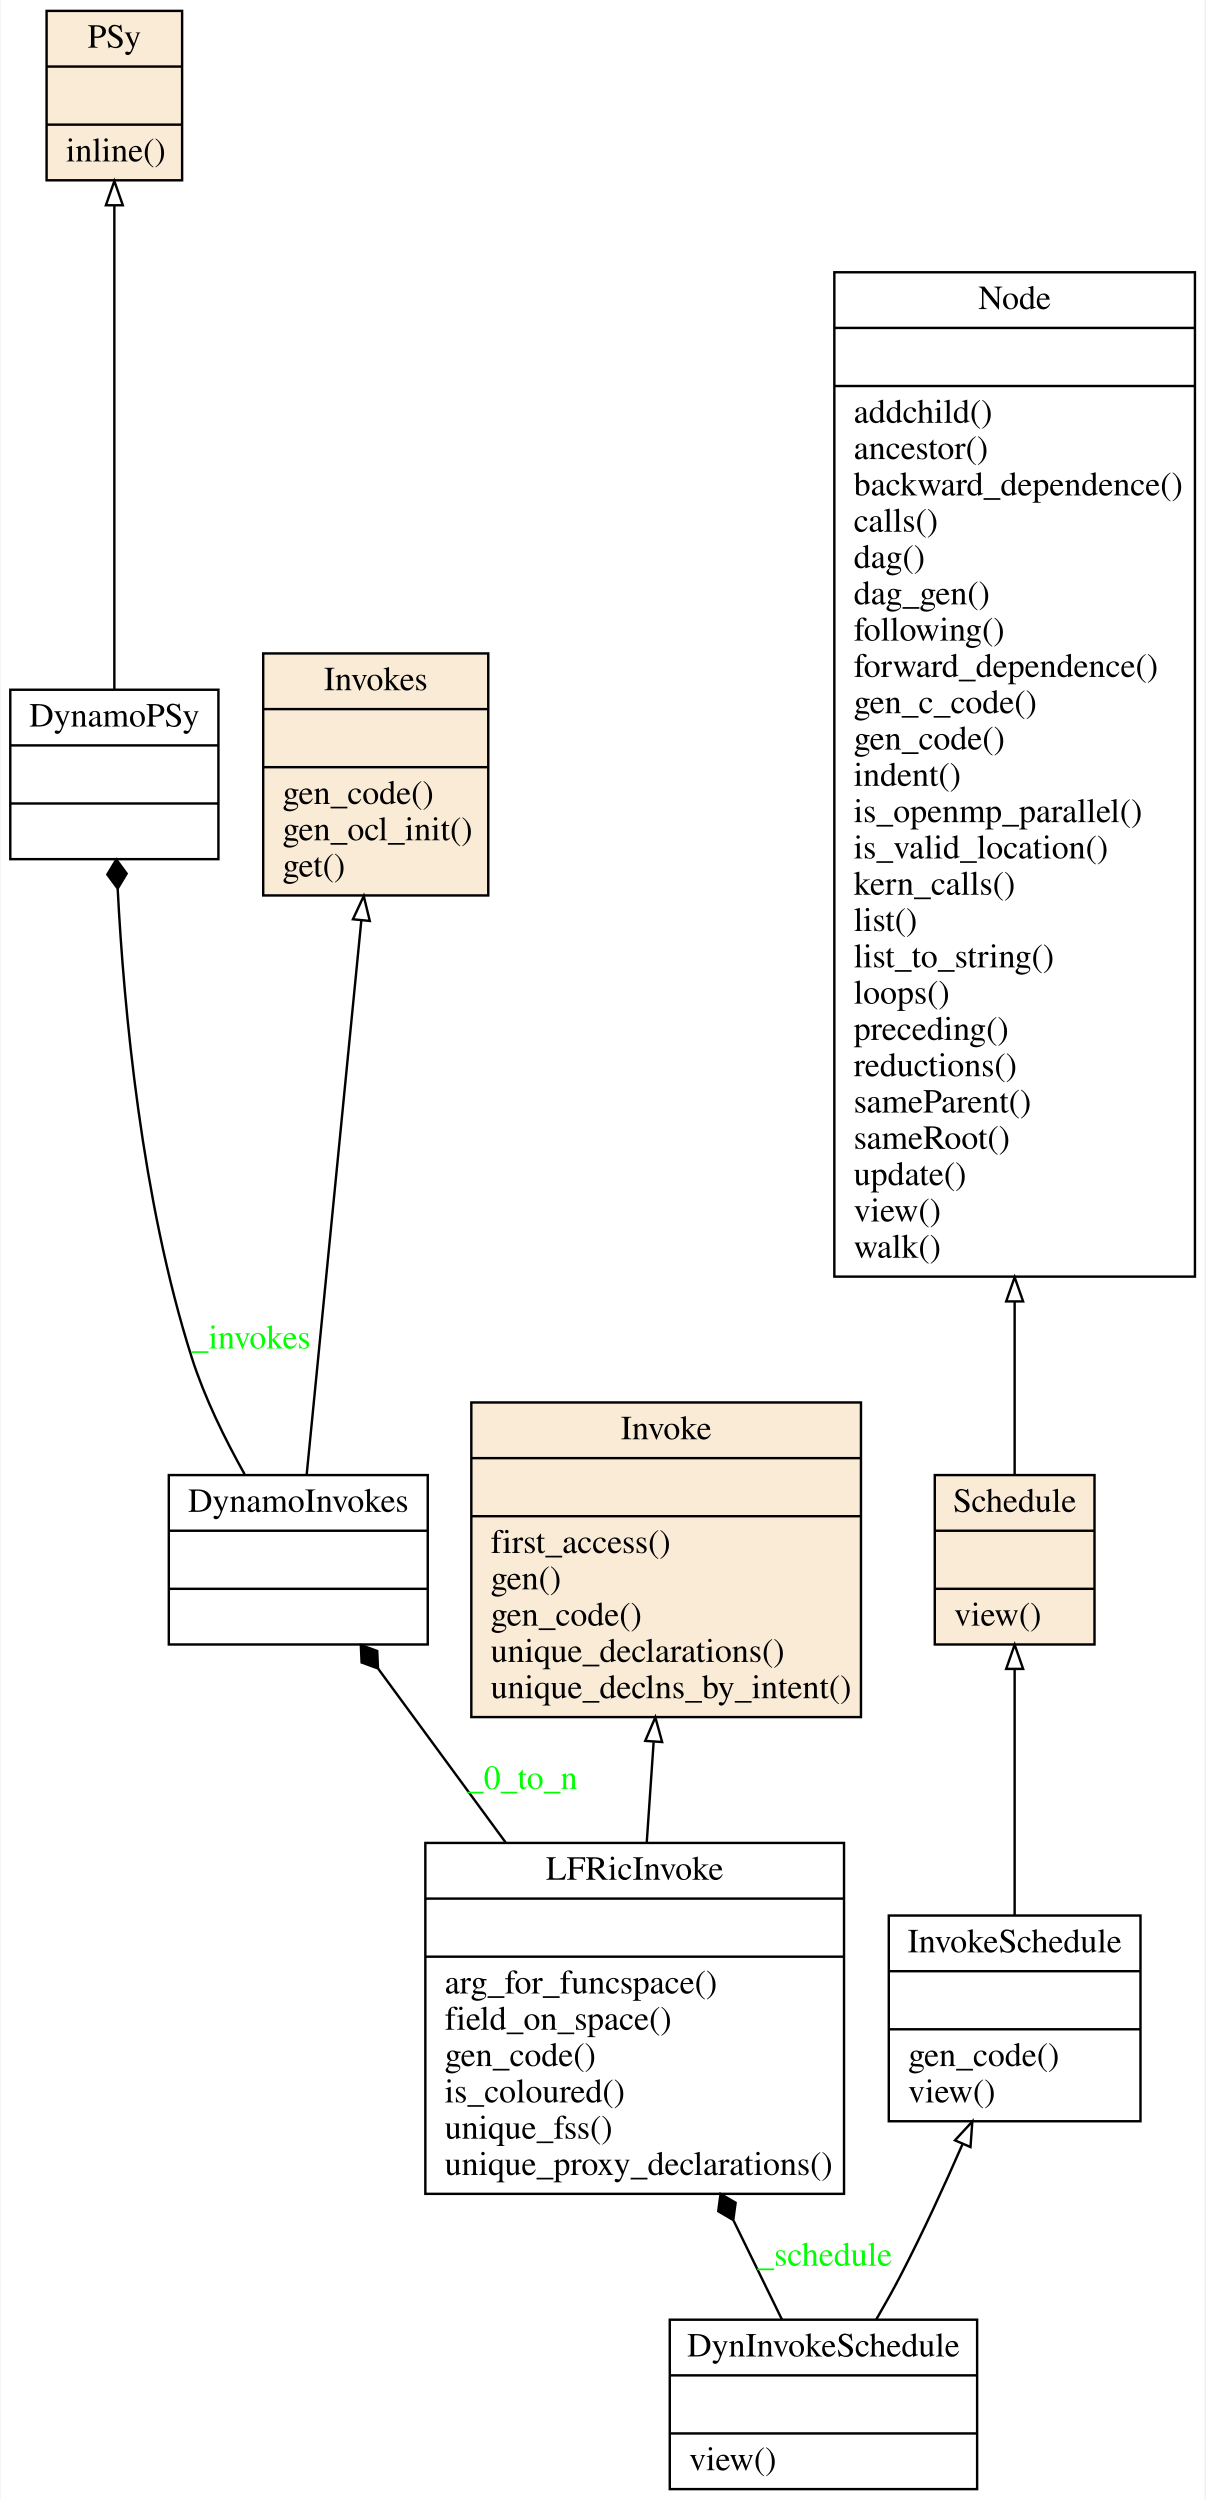
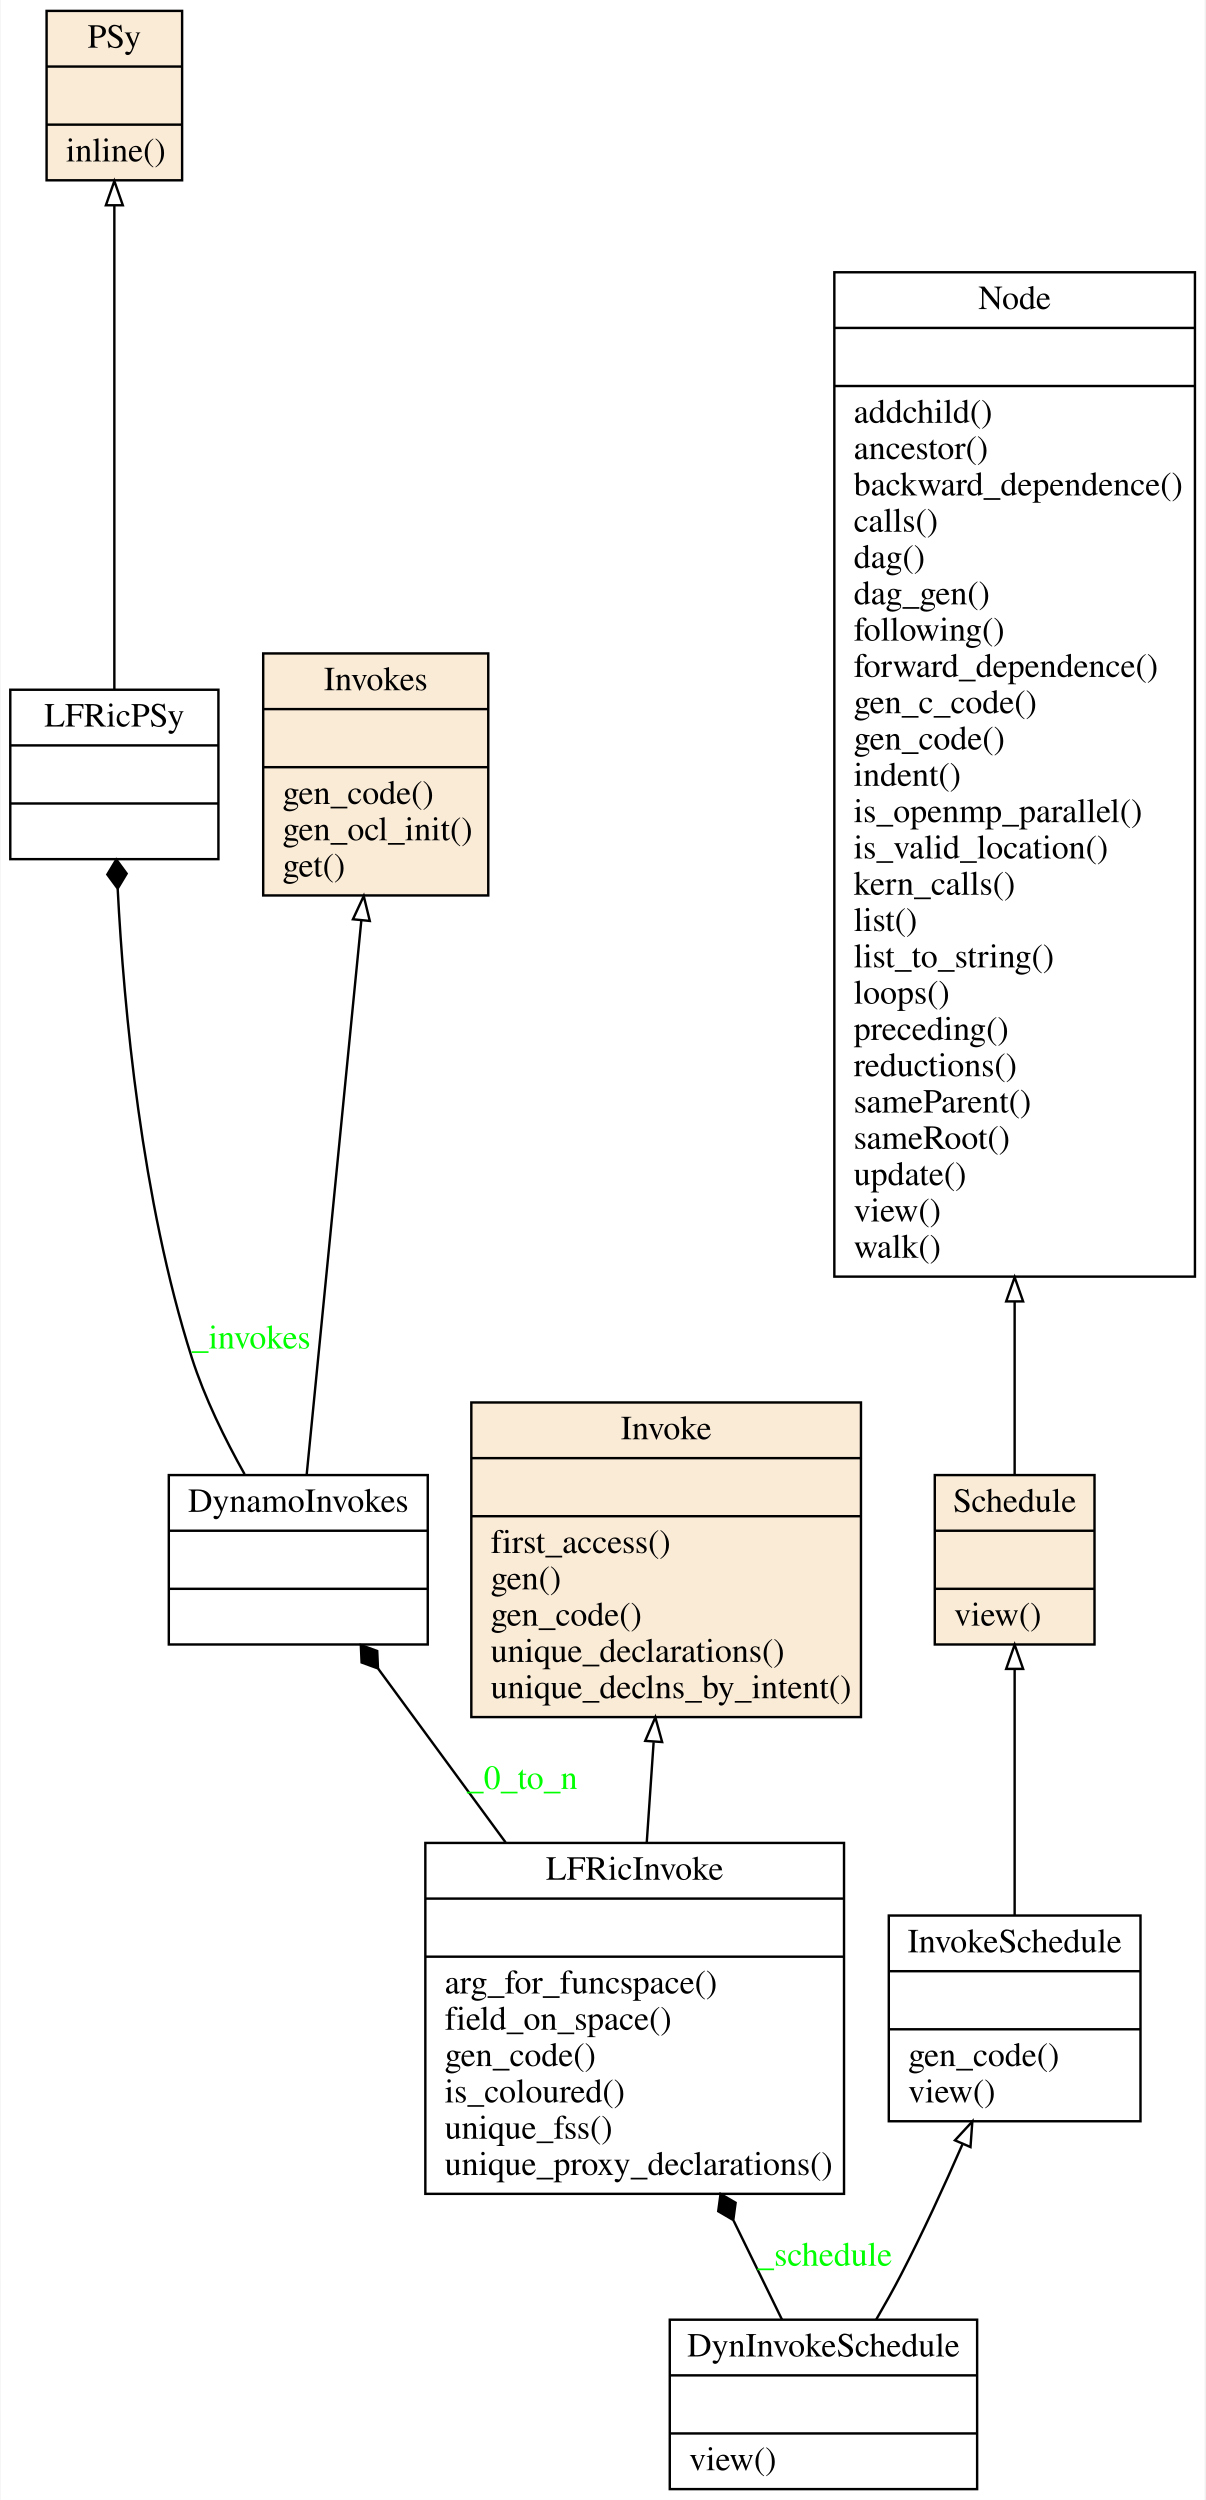
<svg xmlns="http://www.w3.org/2000/svg" width="498pt" height="1033pt" viewBox="0.00 0.00 497.50 1033.00">
  <g id="graph0" class="graph" transform="scale(1 1) rotate(0) translate(4 1029)">
    <polygon fill="#ffffff" stroke="transparent" points="-4,4 -4,-1029 493.5,-1029 493.5,4 -4,4" />
    <g id="node1" class="node">
      <polygon fill="none" stroke="#000000" points="171.5,-122.5 171.5,-267.5 344.5,-267.5 344.5,-122.5 171.5,-122.5" />
      <text text-anchor="middle" x="258" y="-252.3" font-family="Times,serif" font-size="14.00" fill="#000000">LFRicInvoke</text>
      <polyline fill="none" stroke="#000000" points="171.5,-244.5 344.5,-244.5 " />
      <polyline fill="none" stroke="#000000" points="171.5,-220.5 344.5,-220.5 " />
      <text text-anchor="start" x="179.5" y="-205.3" font-family="Times,serif" font-size="14.00" fill="#000000">arg_for_funcspace()</text>
      <text text-anchor="start" x="179.5" y="-190.3" font-family="Times,serif" font-size="14.00" fill="#000000">field_on_space()</text>
      <text text-anchor="start" x="179.5" y="-175.3" font-family="Times,serif" font-size="14.00" fill="#000000">gen_code()</text>
      <text text-anchor="start" x="179.5" y="-160.3" font-family="Times,serif" font-size="14.00" fill="#000000">is_coloured()</text>
      <text text-anchor="start" x="179.5" y="-145.3" font-family="Times,serif" font-size="14.00" fill="#000000">unique_fss()</text>
      <text text-anchor="start" x="179.5" y="-130.3" font-family="Times,serif" font-size="14.00" fill="#000000">unique_proxy_declarations()</text>
    </g>
    <g id="node3" class="node">
      <polygon fill="none" stroke="#000000" points="65.5,-349.5 65.5,-419.5 172.5,-419.5 172.5,-349.5 65.5,-349.5" />
      <text text-anchor="middle" x="119" y="-404.3" font-family="Times,serif" font-size="14.00" fill="#000000">DynamoInvokes</text>
      <polyline fill="none" stroke="#000000" points="65.5,-396.5 172.5,-396.5 " />
      <polyline fill="none" stroke="#000000" points="65.5,-372.5 172.5,-372.5 " />
      <text text-anchor="middle" x="119" y="-357.3" font-family="Times,serif" font-size="14.00" fill="#000000"> </text>
    </g>
    <g id="edge2" class="edge">
      <path fill="none" stroke="#000000" d="M204.656,-267.724C186.944,-291.872 167.749,-318.041 152.028,-339.473" />
      <polygon fill="#000000" stroke="#000000" points="151.937,-339.597 151.613,-346.801 144.839,-349.273 145.163,-342.069 151.937,-339.597" />
      <text text-anchor="middle" x="211.5" y="-289.8" font-family="Times,serif" font-size="14.00" fill="#00ff00">_0_to_n</text>
    </g>
    <g id="node5" class="node">
      <polygon fill="#faebd7" stroke="#000000" points="190.5,-319.5 190.5,-449.5 351.5,-449.5 351.5,-319.5 190.5,-319.5" />
      <text text-anchor="middle" x="271" y="-434.3" font-family="Times,serif" font-size="14.00" fill="#000000">Invoke</text>
      <polyline fill="none" stroke="#000000" points="190.5,-426.5 351.5,-426.5 " />
      <polyline fill="none" stroke="#000000" points="190.5,-402.5 351.5,-402.5 " />
      <text text-anchor="start" x="198.5" y="-387.3" font-family="Times,serif" font-size="14.00" fill="#000000">first_access()</text>
      <text text-anchor="start" x="198.5" y="-372.3" font-family="Times,serif" font-size="14.00" fill="#000000">gen()</text>
      <text text-anchor="start" x="198.5" y="-357.3" font-family="Times,serif" font-size="14.00" fill="#000000">gen_code()</text>
      <text text-anchor="start" x="198.5" y="-342.3" font-family="Times,serif" font-size="14.00" fill="#000000">unique_declarations()</text>
      <text text-anchor="start" x="198.5" y="-327.3" font-family="Times,serif" font-size="14.00" fill="#000000">unique_declns_by_intent()</text>
    </g>
    <g id="edge1" class="edge">
      <path fill="none" stroke="#000000" d="M262.989,-267.724C263.919,-281.281 264.893,-295.475 265.828,-309.111" />
      <polygon fill="none" stroke="#000000" points="262.358,-309.672 266.535,-319.409 269.342,-309.193 262.358,-309.672" />
    </g>
    <g id="node2" class="node">
      <polygon fill="none" stroke="#000000" points="272.5,-.5 272.5,-70.5 399.5,-70.5 399.5,-.5 272.5,-.5" />
      <text text-anchor="middle" x="336" y="-55.3" font-family="Times,serif" font-size="14.00" fill="#000000">DynInvokeSchedule</text>
      <polyline fill="none" stroke="#000000" points="272.5,-47.5 399.5,-47.5 " />
      <polyline fill="none" stroke="#000000" points="272.5,-23.5 399.5,-23.5 " />
      <text text-anchor="start" x="280.5" y="-8.3" font-family="Times,serif" font-size="14.00" fill="#000000">view()</text>
    </g>
    <g id="edge4" class="edge">
      <path fill="none" stroke="#000000" d="M318.883,-70.503C312.915,-82.707 305.936,-96.977 298.875,-111.415" />
      <polygon fill="#000000" stroke="#000000" points="298.747,-111.678 299.704,-118.825 293.475,-122.458 292.518,-115.31 298.747,-111.678" />
      <text text-anchor="middle" x="336.5" y="-92.8" font-family="Times,serif" font-size="14.00" fill="#00ff00">_schedule</text>
    </g>
    <g id="node6" class="node">
      <polygon fill="none" stroke="#000000" points="363,-152.5 363,-237.5 467,-237.5 467,-152.5 363,-152.5" />
      <text text-anchor="middle" x="415" y="-222.3" font-family="Times,serif" font-size="14.00" fill="#000000">InvokeSchedule</text>
      <polyline fill="none" stroke="#000000" points="363,-214.5 467,-214.5 " />
      <polyline fill="none" stroke="#000000" points="363,-190.5 467,-190.5 " />
      <text text-anchor="start" x="371" y="-175.3" font-family="Times,serif" font-size="14.00" fill="#000000">gen_code()</text>
      <text text-anchor="start" x="371" y="-160.3" font-family="Times,serif" font-size="14.00" fill="#000000">view()</text>
    </g>
    <g id="edge3" class="edge">
      <path fill="none" stroke="#000000" d="M357.79,-70.552C361.331,-76.632 364.862,-82.946 368,-89 376.95,-106.266 385.838,-125.597 393.437,-142.975" />
      <polygon fill="none" stroke="#000000" points="390.333,-144.616 397.518,-152.403 396.757,-141.835 390.333,-144.616" />
    </g>
    <g id="node4" class="node">
      <polygon fill="none" stroke="#000000" points="0,-674 0,-744 86,-744 86,-674 0,-674" />
-       <text text-anchor="middle" x="43" y="-728.8" font-family="Times,serif" font-size="14.00" fill="#000000">DynamoPSy</text>
+       <text text-anchor="middle" x="43" y="-728.8" font-family="Times,serif" font-size="14.00" fill="#000000">LFRicPSy</text>
      <polyline fill="none" stroke="#000000" points="0,-721 86,-721 " />
      <polyline fill="none" stroke="#000000" points="0,-697 86,-697 " />
      <text text-anchor="middle" x="43" y="-681.8" font-family="Times,serif" font-size="14.00" fill="#000000"> </text>
    </g>
    <g id="edge6" class="edge">
      <path fill="none" stroke="#000000" d="M96.816,-419.863C88.724,-434.291 80.274,-451.451 75,-468 54.252,-533.111 46.948,-612.26 44.382,-661.648" />
      <polygon fill="#000000" stroke="#000000" points="44.373,-661.853 48.089,-668.033 43.814,-673.84 40.098,-667.66 44.373,-661.853" />
      <text text-anchor="middle" x="99.5" y="-471.8" font-family="Times,serif" font-size="14.00" fill="#00ff00">_invokes</text>
    </g>
    <g id="node7" class="node">
      <polygon fill="#faebd7" stroke="#000000" points="104.5,-659 104.5,-759 197.5,-759 197.5,-659 104.5,-659" />
      <text text-anchor="middle" x="151" y="-743.8" font-family="Times,serif" font-size="14.00" fill="#000000">Invokes</text>
      <polyline fill="none" stroke="#000000" points="104.5,-736 197.5,-736 " />
      <polyline fill="none" stroke="#000000" points="104.5,-712 197.5,-712 " />
      <text text-anchor="start" x="112.5" y="-696.8" font-family="Times,serif" font-size="14.00" fill="#000000">gen_code()</text>
      <text text-anchor="start" x="112.5" y="-681.8" font-family="Times,serif" font-size="14.00" fill="#000000">gen_ocl_init()</text>
      <text text-anchor="start" x="112.5" y="-666.8" font-family="Times,serif" font-size="14.00" fill="#000000">get()</text>
    </g>
    <g id="edge5" class="edge">
      <path fill="none" stroke="#000000" d="M122.455,-419.536C127.866,-474.406 138.407,-581.296 145.054,-648.707" />
      <polygon fill="none" stroke="#000000" points="141.582,-649.156 146.046,-658.764 148.548,-648.469 141.582,-649.156" />
    </g>
    <g id="node9" class="node">
      <polygon fill="#faebd7" stroke="#000000" points="15,-954.5 15,-1024.5 71,-1024.5 71,-954.5 15,-954.5" />
      <text text-anchor="middle" x="43" y="-1009.3" font-family="Times,serif" font-size="14.00" fill="#000000">PSy</text>
      <polyline fill="none" stroke="#000000" points="15,-1001.5 71,-1001.5 " />
      <polyline fill="none" stroke="#000000" points="15,-977.5 71,-977.5 " />
      <text text-anchor="start" x="23" y="-962.3" font-family="Times,serif" font-size="14.00" fill="#000000">inline()</text>
    </g>
    <g id="edge7" class="edge">
      <path fill="none" stroke="#000000" d="M43,-744.241C43,-794.835 43,-888.086 43,-943.882" />
      <polygon fill="none" stroke="#000000" points="39.5,-944.182 43,-954.182 46.5,-944.182 39.5,-944.182" />
    </g>
    <g id="node10" class="node">
      <polygon fill="#faebd7" stroke="#000000" points="382,-349.5 382,-419.5 448,-419.5 448,-349.5 382,-349.5" />
      <text text-anchor="middle" x="415" y="-404.3" font-family="Times,serif" font-size="14.00" fill="#000000">Schedule</text>
      <polyline fill="none" stroke="#000000" points="382,-396.5 448,-396.5 " />
      <polyline fill="none" stroke="#000000" points="382,-372.5 448,-372.5 " />
      <text text-anchor="start" x="390" y="-357.3" font-family="Times,serif" font-size="14.00" fill="#000000">view()</text>
    </g>
    <g id="edge8" class="edge">
      <path fill="none" stroke="#000000" d="M415,-237.528C415,-267.822 415,-308.474 415,-339.345" />
      <polygon fill="none" stroke="#000000" points="411.5,-339.41 415,-349.411 418.5,-339.411 411.5,-339.41" />
    </g>
    <g id="node8" class="node">
      <polygon fill="none" stroke="#000000" points="340.5,-501.5 340.5,-916.5 489.5,-916.5 489.5,-501.5 340.5,-501.5" />
      <text text-anchor="middle" x="415" y="-901.3" font-family="Times,serif" font-size="14.00" fill="#000000">Node</text>
      <polyline fill="none" stroke="#000000" points="340.5,-893.5 489.5,-893.5 " />
      <polyline fill="none" stroke="#000000" points="340.5,-869.5 489.5,-869.5 " />
      <text text-anchor="start" x="348.5" y="-854.3" font-family="Times,serif" font-size="14.00" fill="#000000">addchild()</text>
      <text text-anchor="start" x="348.5" y="-839.3" font-family="Times,serif" font-size="14.00" fill="#000000">ancestor()</text>
      <text text-anchor="start" x="348.5" y="-824.3" font-family="Times,serif" font-size="14.00" fill="#000000">backward_dependence()</text>
      <text text-anchor="start" x="348.5" y="-809.3" font-family="Times,serif" font-size="14.00" fill="#000000">calls()</text>
      <text text-anchor="start" x="348.5" y="-794.3" font-family="Times,serif" font-size="14.00" fill="#000000">dag()</text>
      <text text-anchor="start" x="348.5" y="-779.3" font-family="Times,serif" font-size="14.00" fill="#000000">dag_gen()</text>
      <text text-anchor="start" x="348.5" y="-764.3" font-family="Times,serif" font-size="14.00" fill="#000000">following()</text>
      <text text-anchor="start" x="348.5" y="-749.3" font-family="Times,serif" font-size="14.00" fill="#000000">forward_dependence()</text>
      <text text-anchor="start" x="348.5" y="-734.3" font-family="Times,serif" font-size="14.00" fill="#000000">gen_c_code()</text>
      <text text-anchor="start" x="348.5" y="-719.3" font-family="Times,serif" font-size="14.00" fill="#000000">gen_code()</text>
      <text text-anchor="start" x="348.5" y="-704.3" font-family="Times,serif" font-size="14.00" fill="#000000">indent()</text>
      <text text-anchor="start" x="348.5" y="-689.3" font-family="Times,serif" font-size="14.00" fill="#000000">is_openmp_parallel()</text>
      <text text-anchor="start" x="348.5" y="-674.3" font-family="Times,serif" font-size="14.00" fill="#000000">is_valid_location()</text>
      <text text-anchor="start" x="348.5" y="-659.3" font-family="Times,serif" font-size="14.00" fill="#000000">kern_calls()</text>
      <text text-anchor="start" x="348.5" y="-644.3" font-family="Times,serif" font-size="14.00" fill="#000000">list()</text>
      <text text-anchor="start" x="348.5" y="-629.3" font-family="Times,serif" font-size="14.00" fill="#000000">list_to_string()</text>
      <text text-anchor="start" x="348.5" y="-614.3" font-family="Times,serif" font-size="14.00" fill="#000000">loops()</text>
      <text text-anchor="start" x="348.5" y="-599.3" font-family="Times,serif" font-size="14.00" fill="#000000">preceding()</text>
      <text text-anchor="start" x="348.5" y="-584.3" font-family="Times,serif" font-size="14.00" fill="#000000">reductions()</text>
      <text text-anchor="start" x="348.5" y="-569.3" font-family="Times,serif" font-size="14.00" fill="#000000">sameParent()</text>
      <text text-anchor="start" x="348.5" y="-554.3" font-family="Times,serif" font-size="14.00" fill="#000000">sameRoot()</text>
      <text text-anchor="start" x="348.5" y="-539.3" font-family="Times,serif" font-size="14.00" fill="#000000">update()</text>
      <text text-anchor="start" x="348.5" y="-524.3" font-family="Times,serif" font-size="14.00" fill="#000000">view()</text>
      <text text-anchor="start" x="348.5" y="-509.3" font-family="Times,serif" font-size="14.00" fill="#000000">walk()</text>
    </g>
    <g id="edge9" class="edge">
      <path fill="none" stroke="#000000" d="M415,-419.536C415,-438.437 415,-463.512 415,-491.019" />
      <polygon fill="none" stroke="#000000" points="411.5,-491.257 415,-501.257 418.5,-491.257 411.5,-491.257" />
    </g>
  </g>
</svg>
